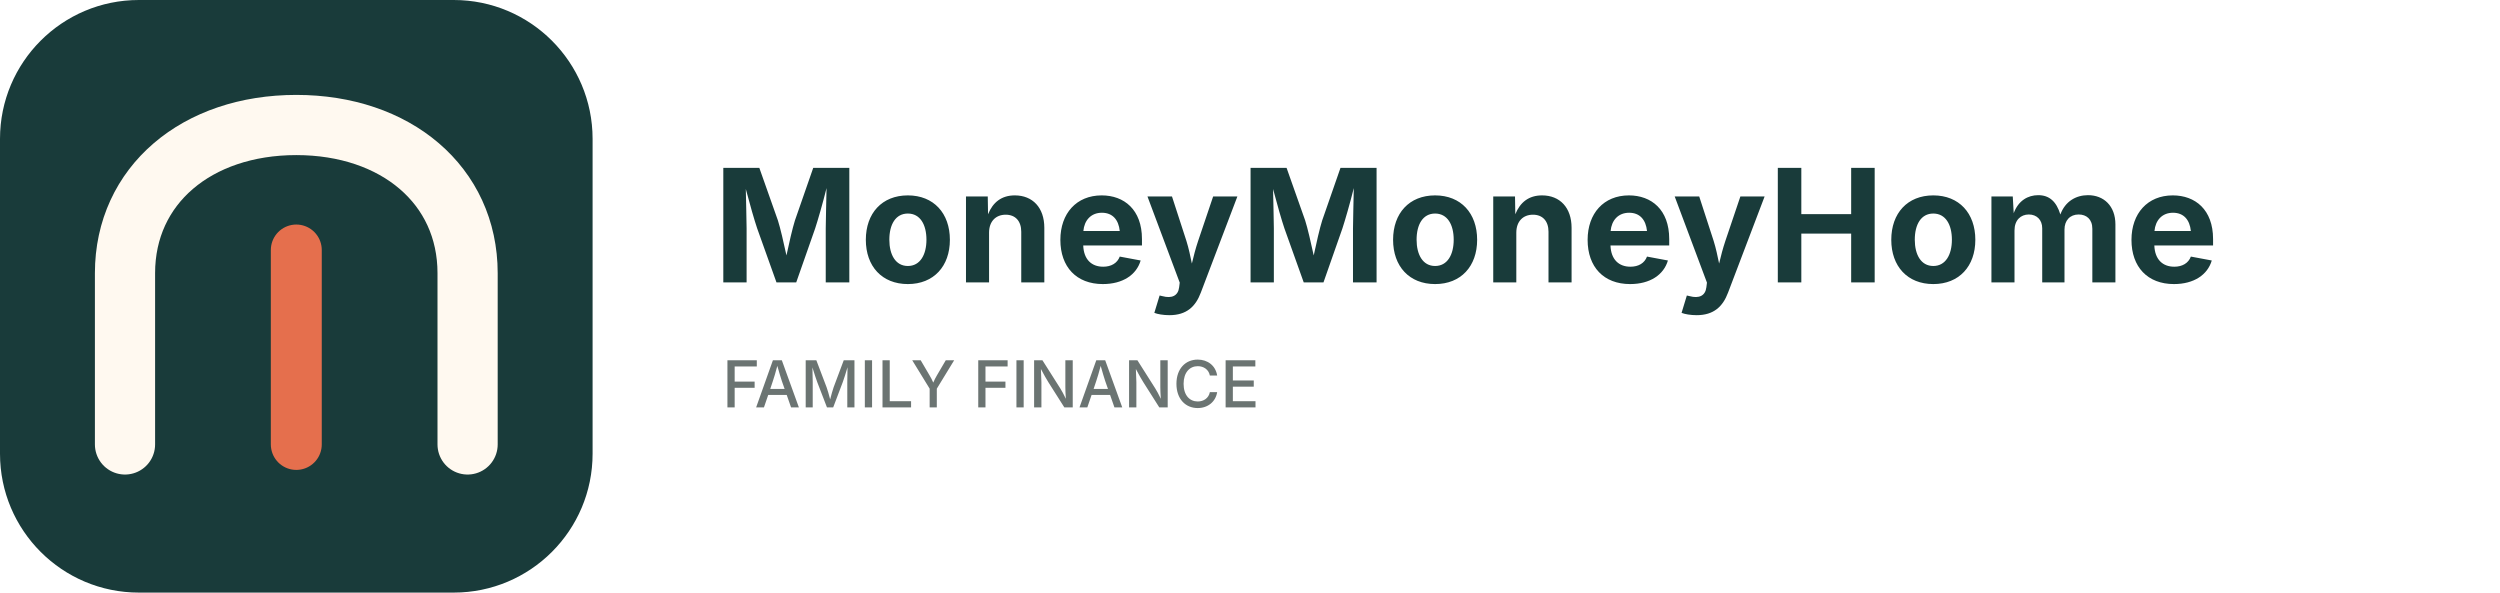
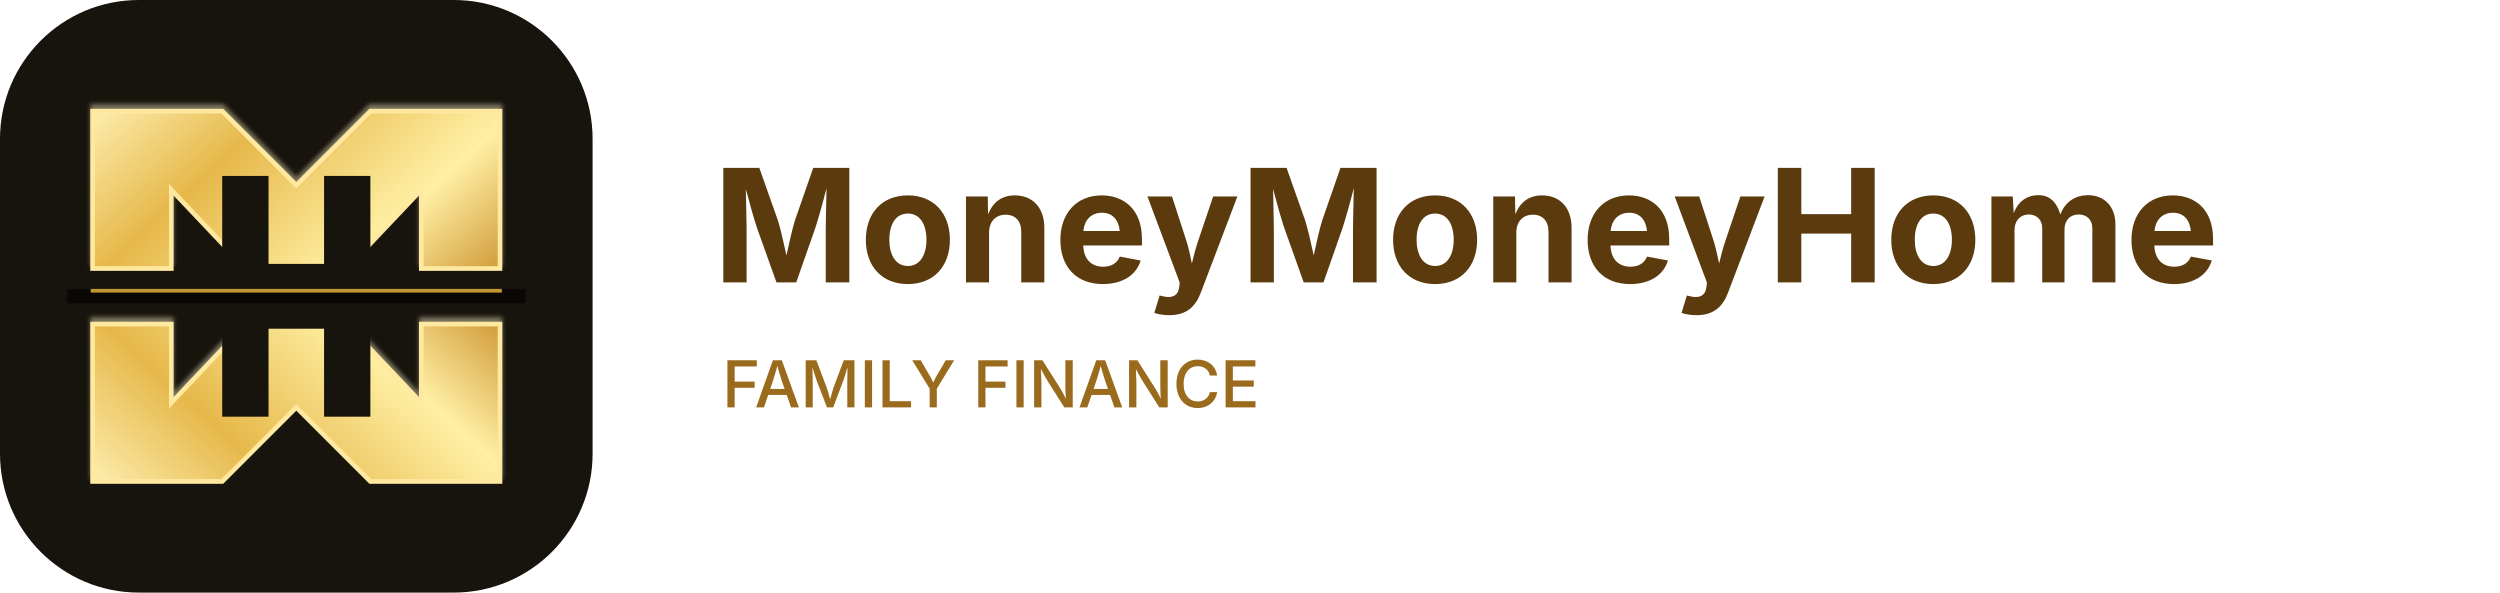
<svg xmlns="http://www.w3.org/2000/svg" viewBox="0 0 540 128" role="img" aria-labelledby="title desc">
-   <rect width="128" height="128" rx="30" fill="#193B3A" />
-   <path d="M27 96V59C27 40 42.5 27 64 27C85.5 27 101 40 101 59V96" fill="none" stroke="#FFF9F0" stroke-width="13" stroke-linecap="round" />
-   <path d="M64 54V96" stroke="#E56F4D" stroke-width="11" stroke-linecap="round" />
-   <text x="154" y="61" fill="#193B3A" font-family="Inter, ui-sans-serif, system-ui, sans-serif" font-size="34" font-weight="720">MoneyMoneyHome</text>
-   <text x="156" y="88" fill="#6B7472" font-family="Inter, ui-sans-serif, system-ui, sans-serif" font-size="14" font-weight="500">FAMILY FINANCE</text>
+   <defs>
+     <linearGradient id="mmhGoldHorizontal" x1="22" y1="18" x2="106" y2="110" gradientUnits="userSpaceOnUse">
+       <stop offset="0" stop-color="#FFF3B8" />
+       <stop offset="0.24" stop-color="#E6B84A" />
+       <stop offset="0.52" stop-color="#FFF0A5" />
+       <stop offset="0.74" stop-color="#C88A24" />
+       <stop offset="1" stop-color="#7A4B12" />
+     </linearGradient>
+     <filter id="mmhReliefHorizontal" x="10" y="14" width="108" height="104" filterUnits="userSpaceOnUse" color-interpolation-filters="sRGB">
+       <feDropShadow dx="0" dy="2" stdDeviation="1.2" flood-color="#160C02" flood-opacity="0.6" />
+       <feDropShadow dx="0" dy="-1" stdDeviation="0.45" flood-color="#FFF7C8" flood-opacity="0.44" />
+     </filter>
+   </defs>
+   <rect width="128" height="128" rx="30" fill="#17130D" />
+   <g filter="url(#mmhReliefHorizontal)">
+     <path d="M20 58V24H48L64 40L80 24H108V58H91V41L73 60H55L37 41V58H20Z" fill="url(#mmhGoldHorizontal)" stroke="#FFE9A0" stroke-width="1" />
+     <path d="M20 58V24H48L64 40L80 24H108V58H91V41L73 60H55L37 41V58H20Z" fill="url(#mmhGoldHorizontal)" stroke="#FFE9A0" stroke-width="1" transform="translate(0 128) scale(1 -1)" />
+   </g>
+   <path d="M48 38H58V57H70V38H80V90H70V71H58V90H48V38Z" fill="#17130D" />
+   <path d="M16 64H112" stroke="#0A0704" stroke-width="3" stroke-linecap="square" />
+   <path d="M20 62.8H108" stroke="#D8A63A" stroke-width="0.8" stroke-linecap="square" opacity="0.9" />
+   <text x="154" y="61" fill="#5B3A0E" font-family="Inter, ui-sans-serif, system-ui, sans-serif" font-size="34" font-weight="720">MoneyMoneyHome</text>
+   <text x="156" y="88" fill="#9A6A1D" font-family="Inter, ui-sans-serif, system-ui, sans-serif" font-size="14" font-weight="500">FAMILY FINANCE</text>
</svg>
